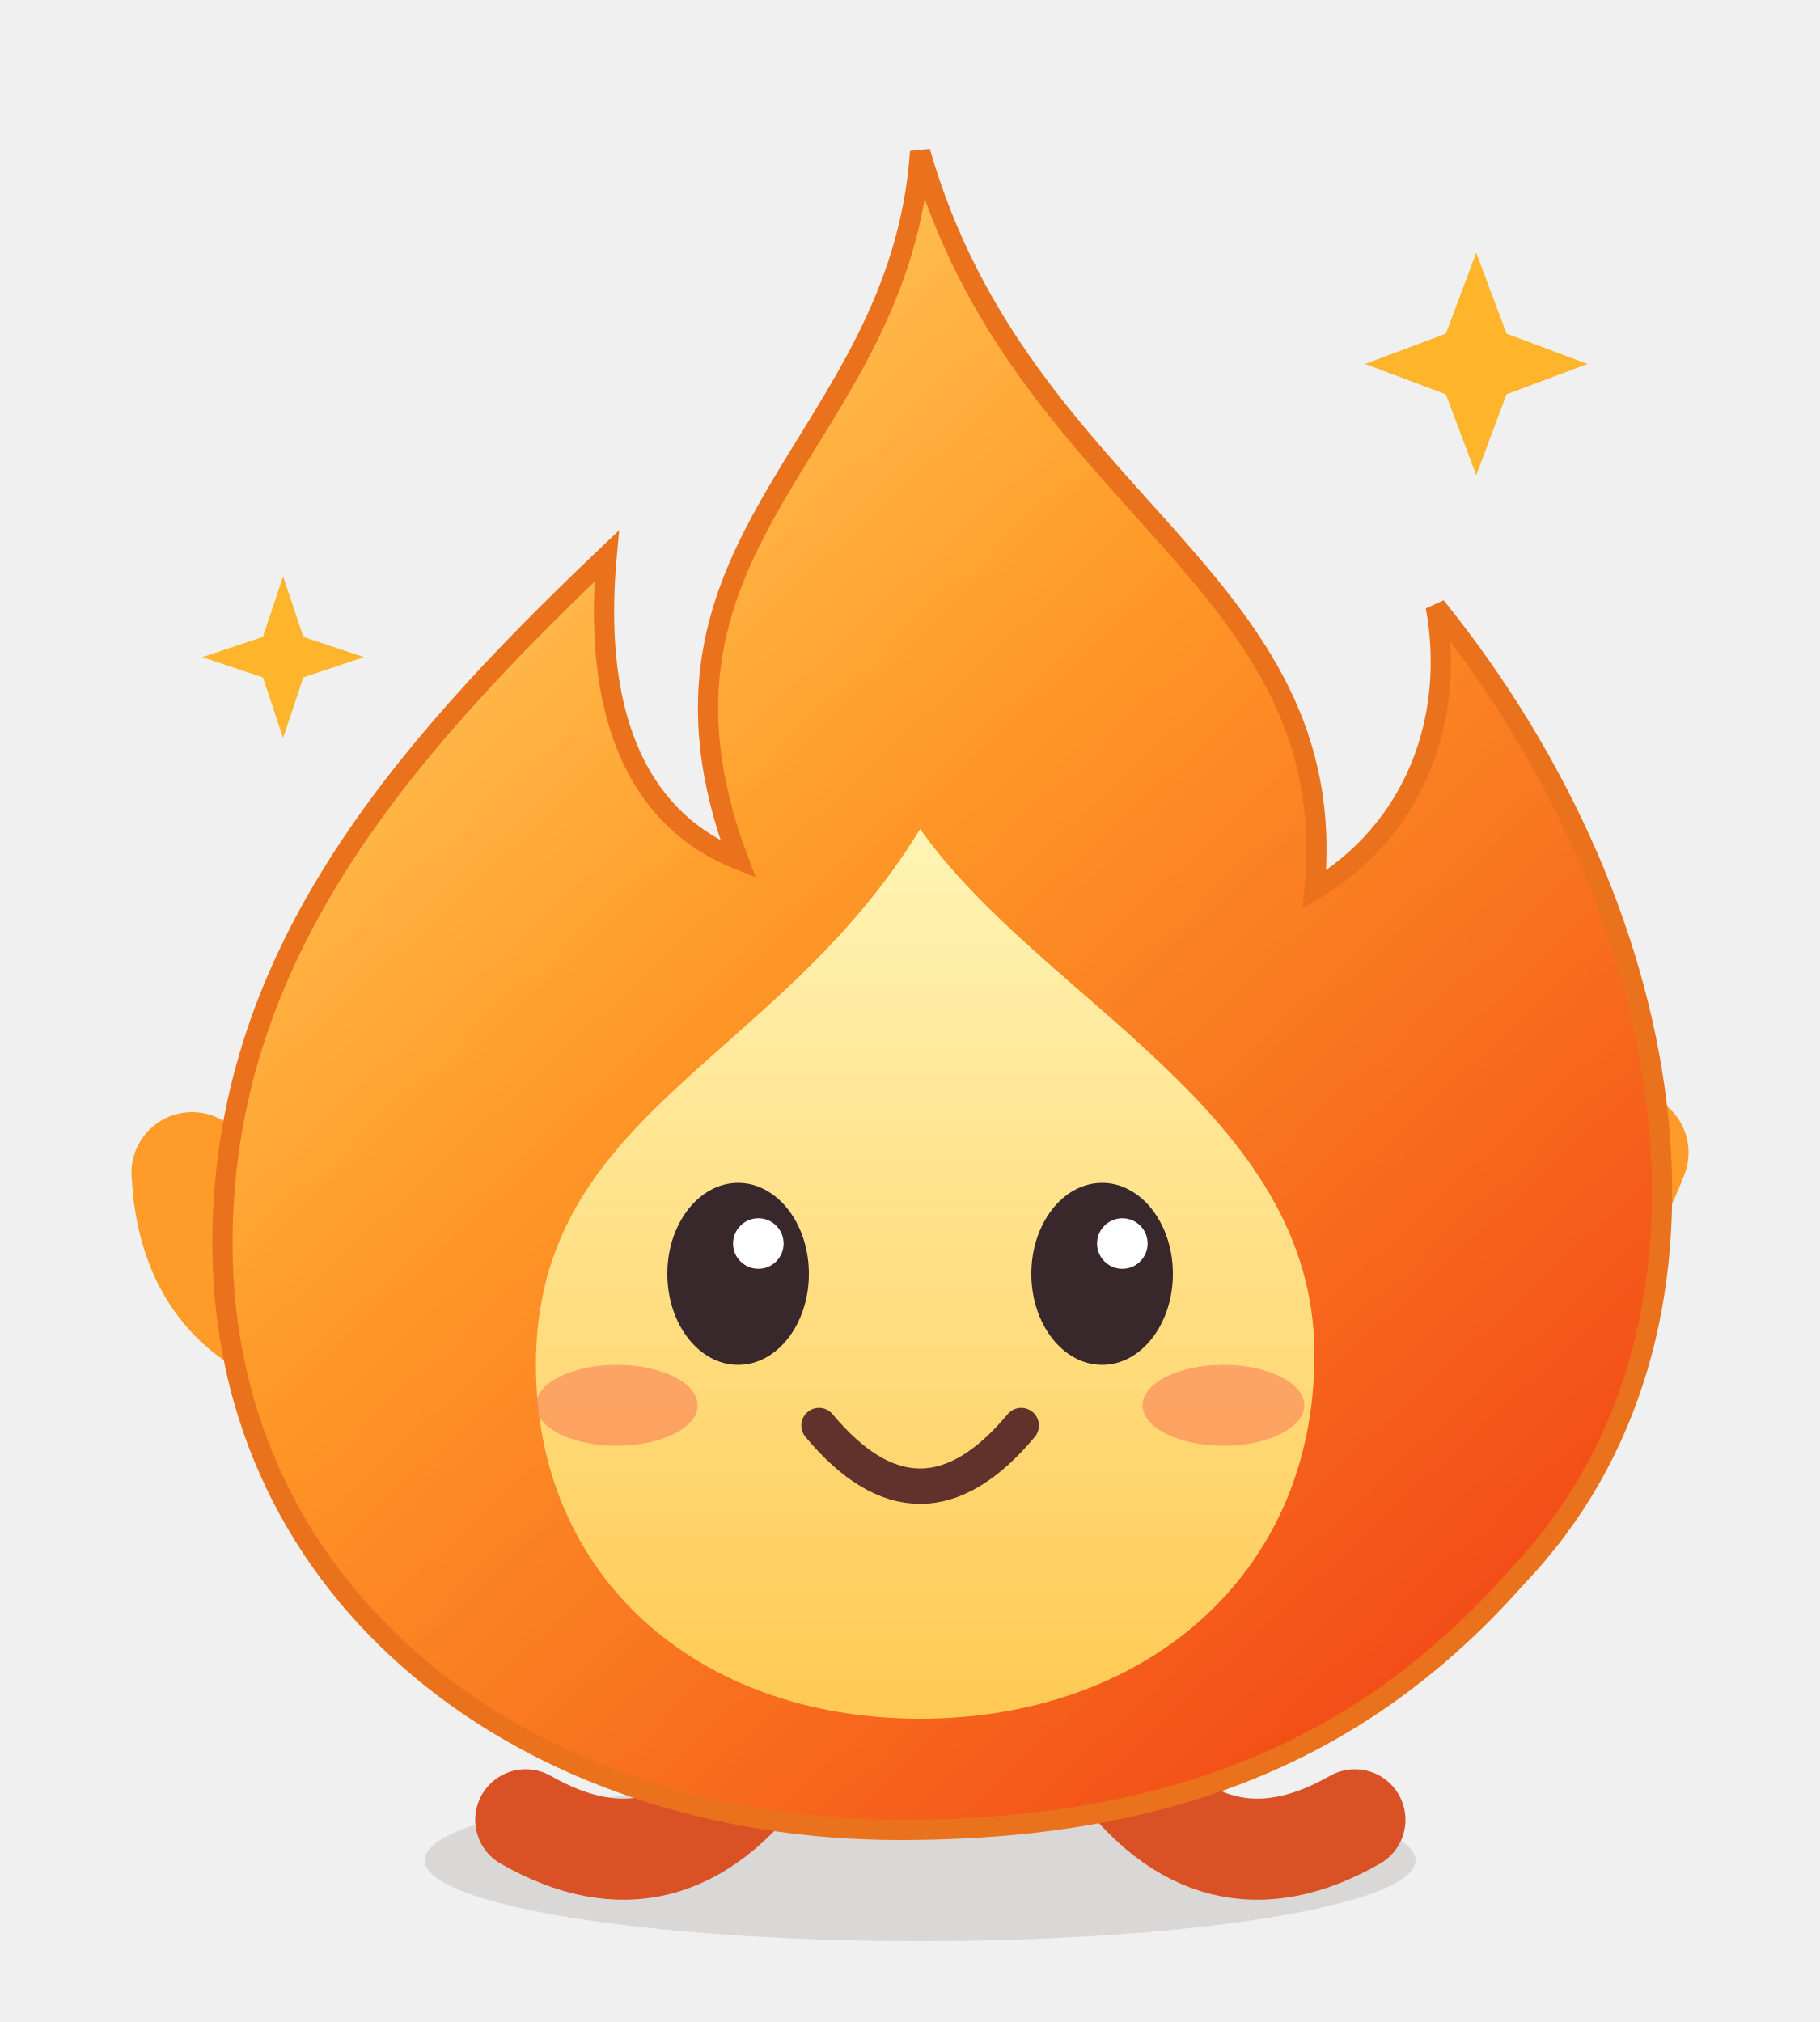
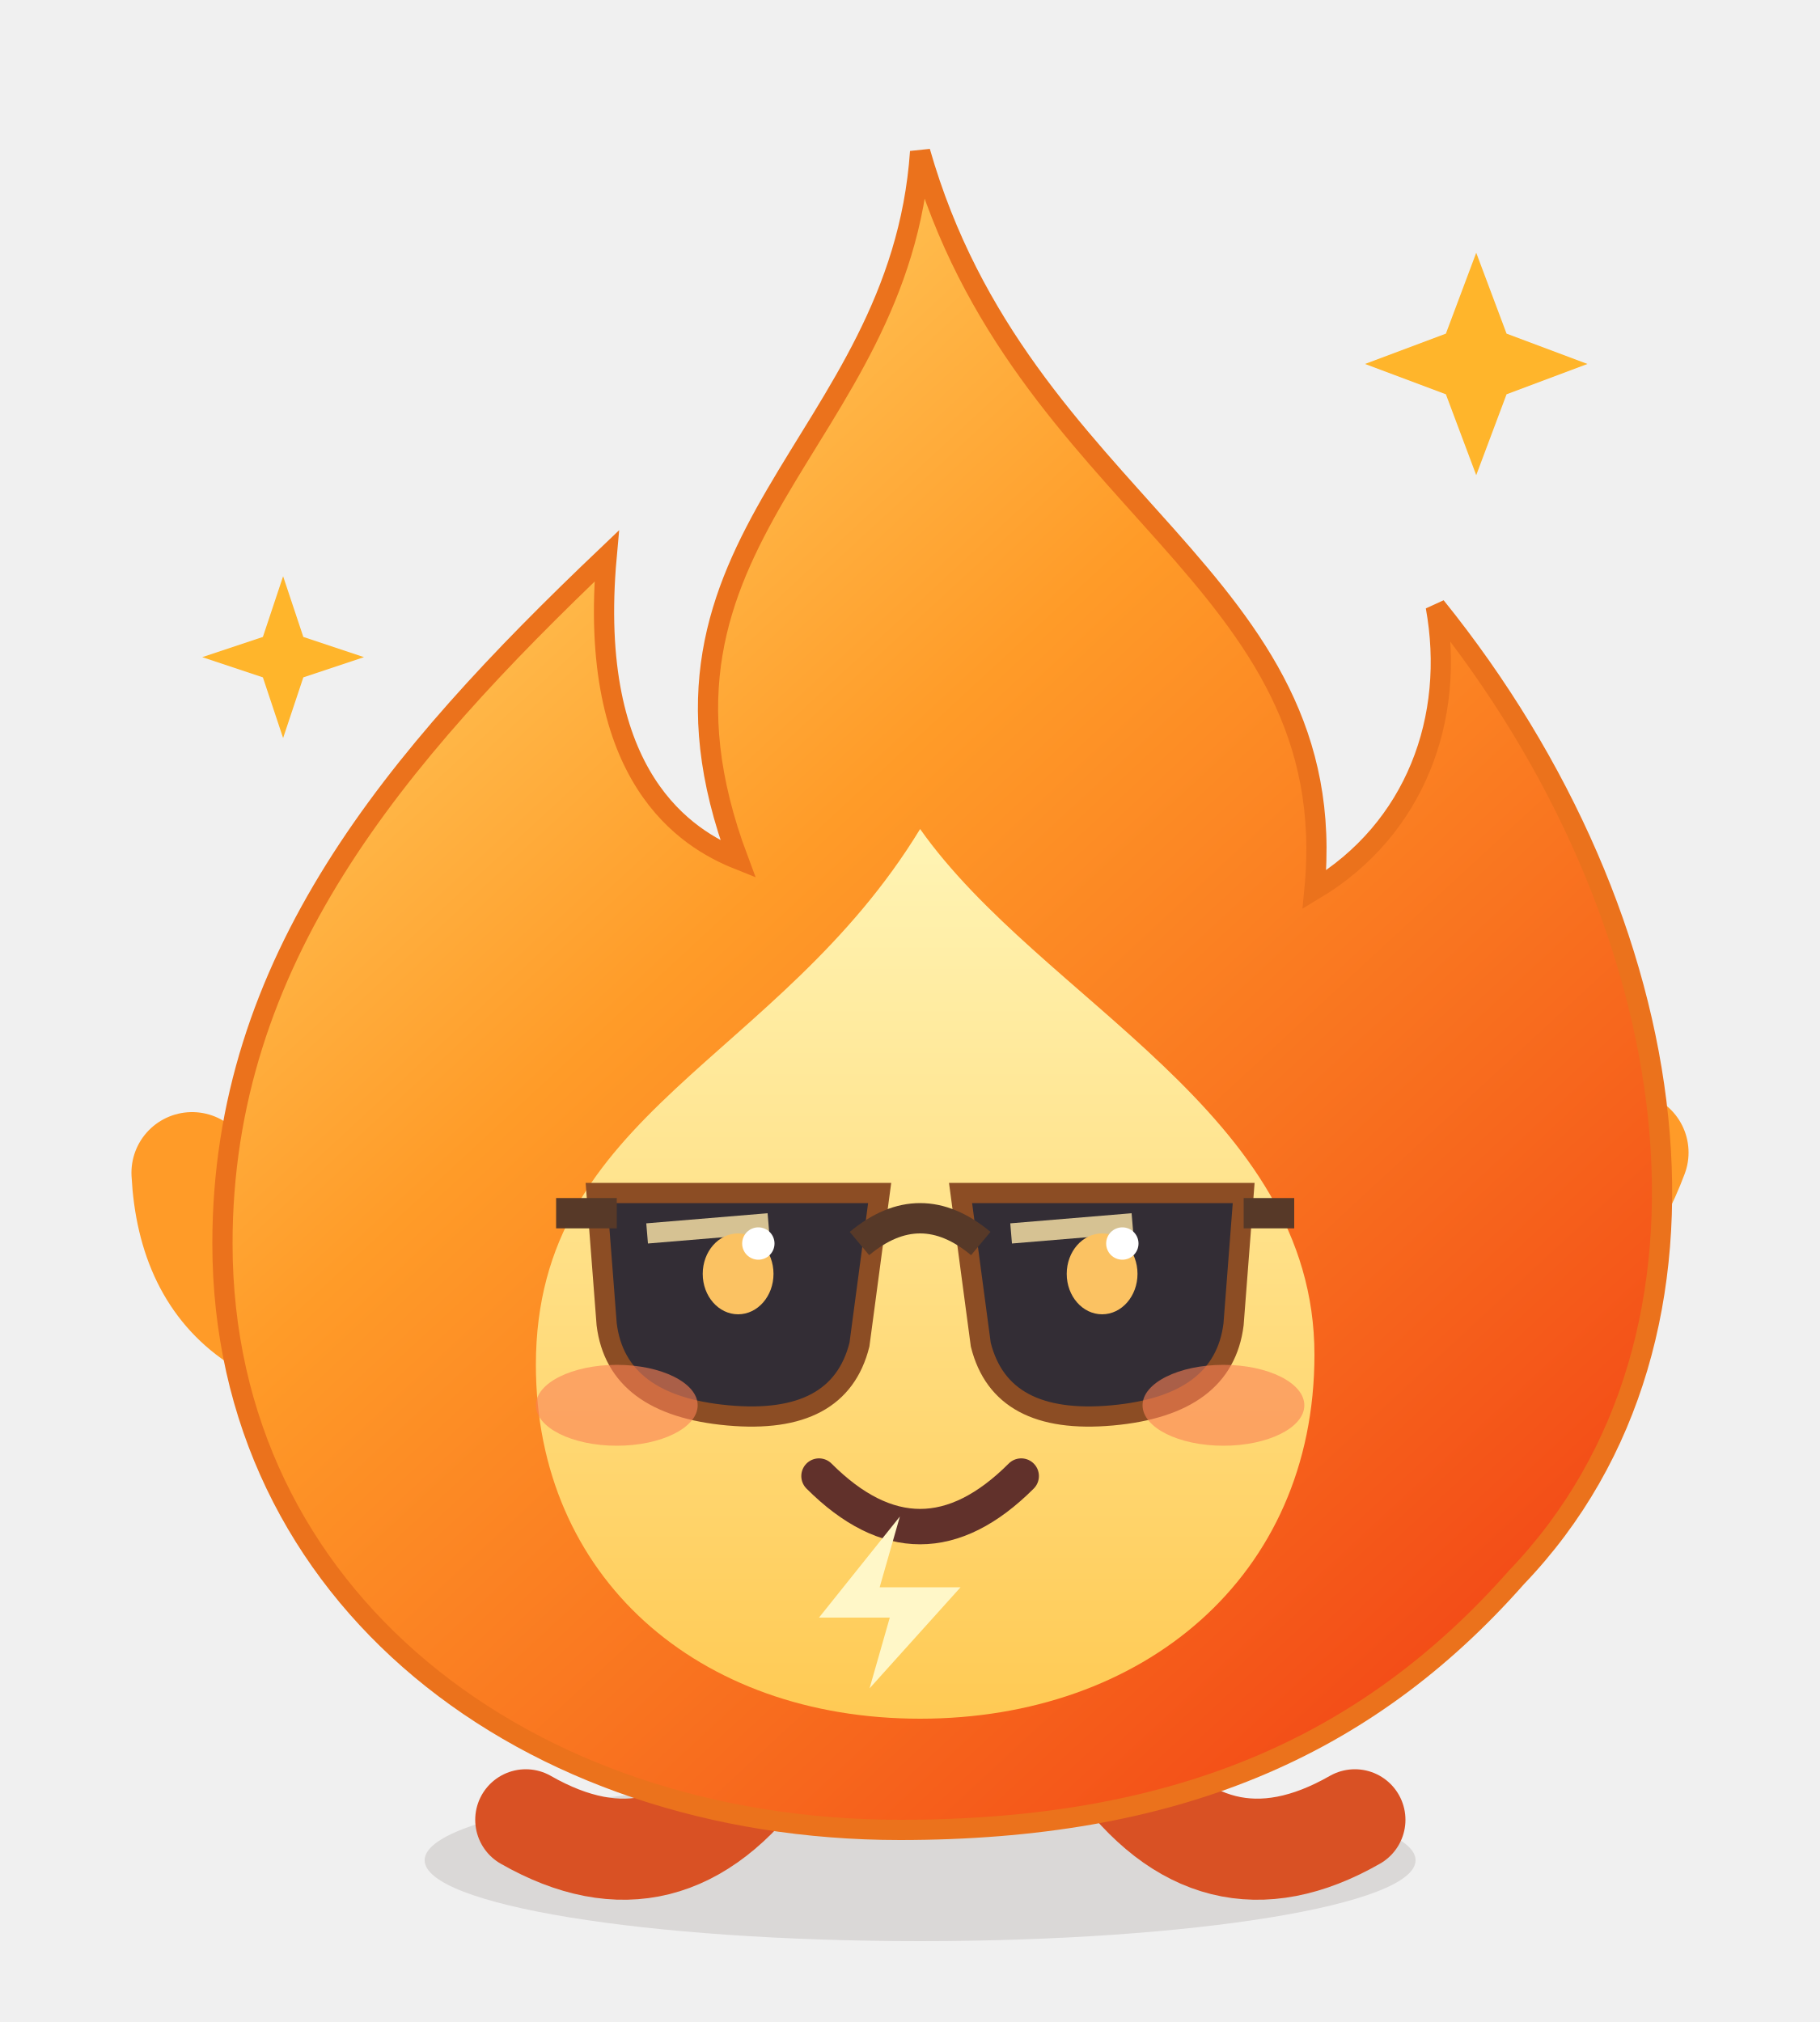
<svg xmlns="http://www.w3.org/2000/svg" viewBox="0 0 180 200" role="img" aria-label="Spark, a friendly flame helper">
  <defs>
    <linearGradient id="flame" x1="0" y1="0" x2=".8" y2="1">
      <stop stop-color="#ffe47a" />
      <stop offset=".45" stop-color="#ff9b28" />
      <stop offset="1" stop-color="#f24716" />
    </linearGradient>
    <linearGradient id="heart" x1="0" y1="0" x2="0" y2="1">
      <stop stop-color="#fff4b4" />
      <stop offset="1" stop-color="#ffca54" />
    </linearGradient>
  </defs>
  <ellipse cx="91" cy="184" rx="49" ry="8" fill="#33201b" opacity=".12" />
  <path d="M76 174q-10 14-24 6" fill="none" stroke="#d95124" stroke-width="10" stroke-linecap="round" />
  <path d="M110 174q10 14 24 6" fill="none" stroke="#d95124" stroke-width="10" stroke-linecap="round" />
  <path d="M44 133q-24 2-25-17M137 131q18-1 24-17" fill="none" stroke="#ff9b28" stroke-width="12" stroke-linecap="round" />
  <path d="M91 15c10 35 42 42 39 73 10-6 14-17 12-28 25 31 31 72 8 96-15 17-34 25-61 25-37 0-67-23-67-58 0-28 17-48 38-68-2 22 8 28 13 30C61 53 89 44 91 15Z" fill="url(#flame)" stroke="#eb721c" stroke-width="2" />
  <path d="M91 82c12 17 39 28 39 52 0 22-17 36-39 36-22 0-38-14-38-35 0-25 24-30 38-53Z" fill="url(#heart)" />
-   <ellipse cx="73" cy="126" rx="7" ry="9" fill="#38272b" />
-   <ellipse cx="109" cy="126" rx="7" ry="9" fill="#38272b" />
-   <circle cx="75" cy="123" r="2.5" fill="white" />
-   <circle cx="111" cy="123" r="2.5" fill="white" />
+   <path d="M59 118h28l-2 15q-2 8-13 7-11-1-12-9ZM95 118h28l-1 13q-1 8-12 9-11 1-13-7Z" fill="#332d35" stroke="#8c4d24" stroke-width="2" />
+   <path d="M85 123q6-5 12 0M55 120h6m62 0h5" fill="none" stroke="#573928" stroke-width="3" />
+   <path d="m64 122 12-1m24 1 12-1" stroke="#ffe7aa" stroke-width="2" opacity=".8" />
+   <ellipse cx="73" cy="126" rx="3.5" ry="4" fill="#fbc262" />
+   <ellipse cx="109" cy="126" rx="3.5" ry="4" fill="#fbc262" />
+   <circle cx="75" cy="123" r="1.6" fill="white" />
+   <circle cx="111" cy="123" r="1.6" fill="white" />
  <ellipse cx="61" cy="139" rx="8" ry="4" fill="#fa8055" opacity=".6" />
  <ellipse cx="121" cy="139" rx="8" ry="4" fill="#fa8055" opacity=".6" />
-   <path d="M81 141q10 12 20 0" fill="none" stroke="#61312b" stroke-width="3.5" stroke-linecap="round" />
+   <path d="M81 146q10 10 20 0" fill="none" stroke="#61312b" stroke-width="3.5" stroke-linecap="round" />
  <path d="m146 25 3 8 8 3-8 3-3 8-3-8-8-3 8-3ZM28 57l2 6 6 2-6 2-2 6-2-6-6-2 6-2Z" fill="#ffb52b" />
+   <path d="m81 160 8-10-2 7h8l-9 10 2-7Z" fill="#fff7c8" />
</svg>
